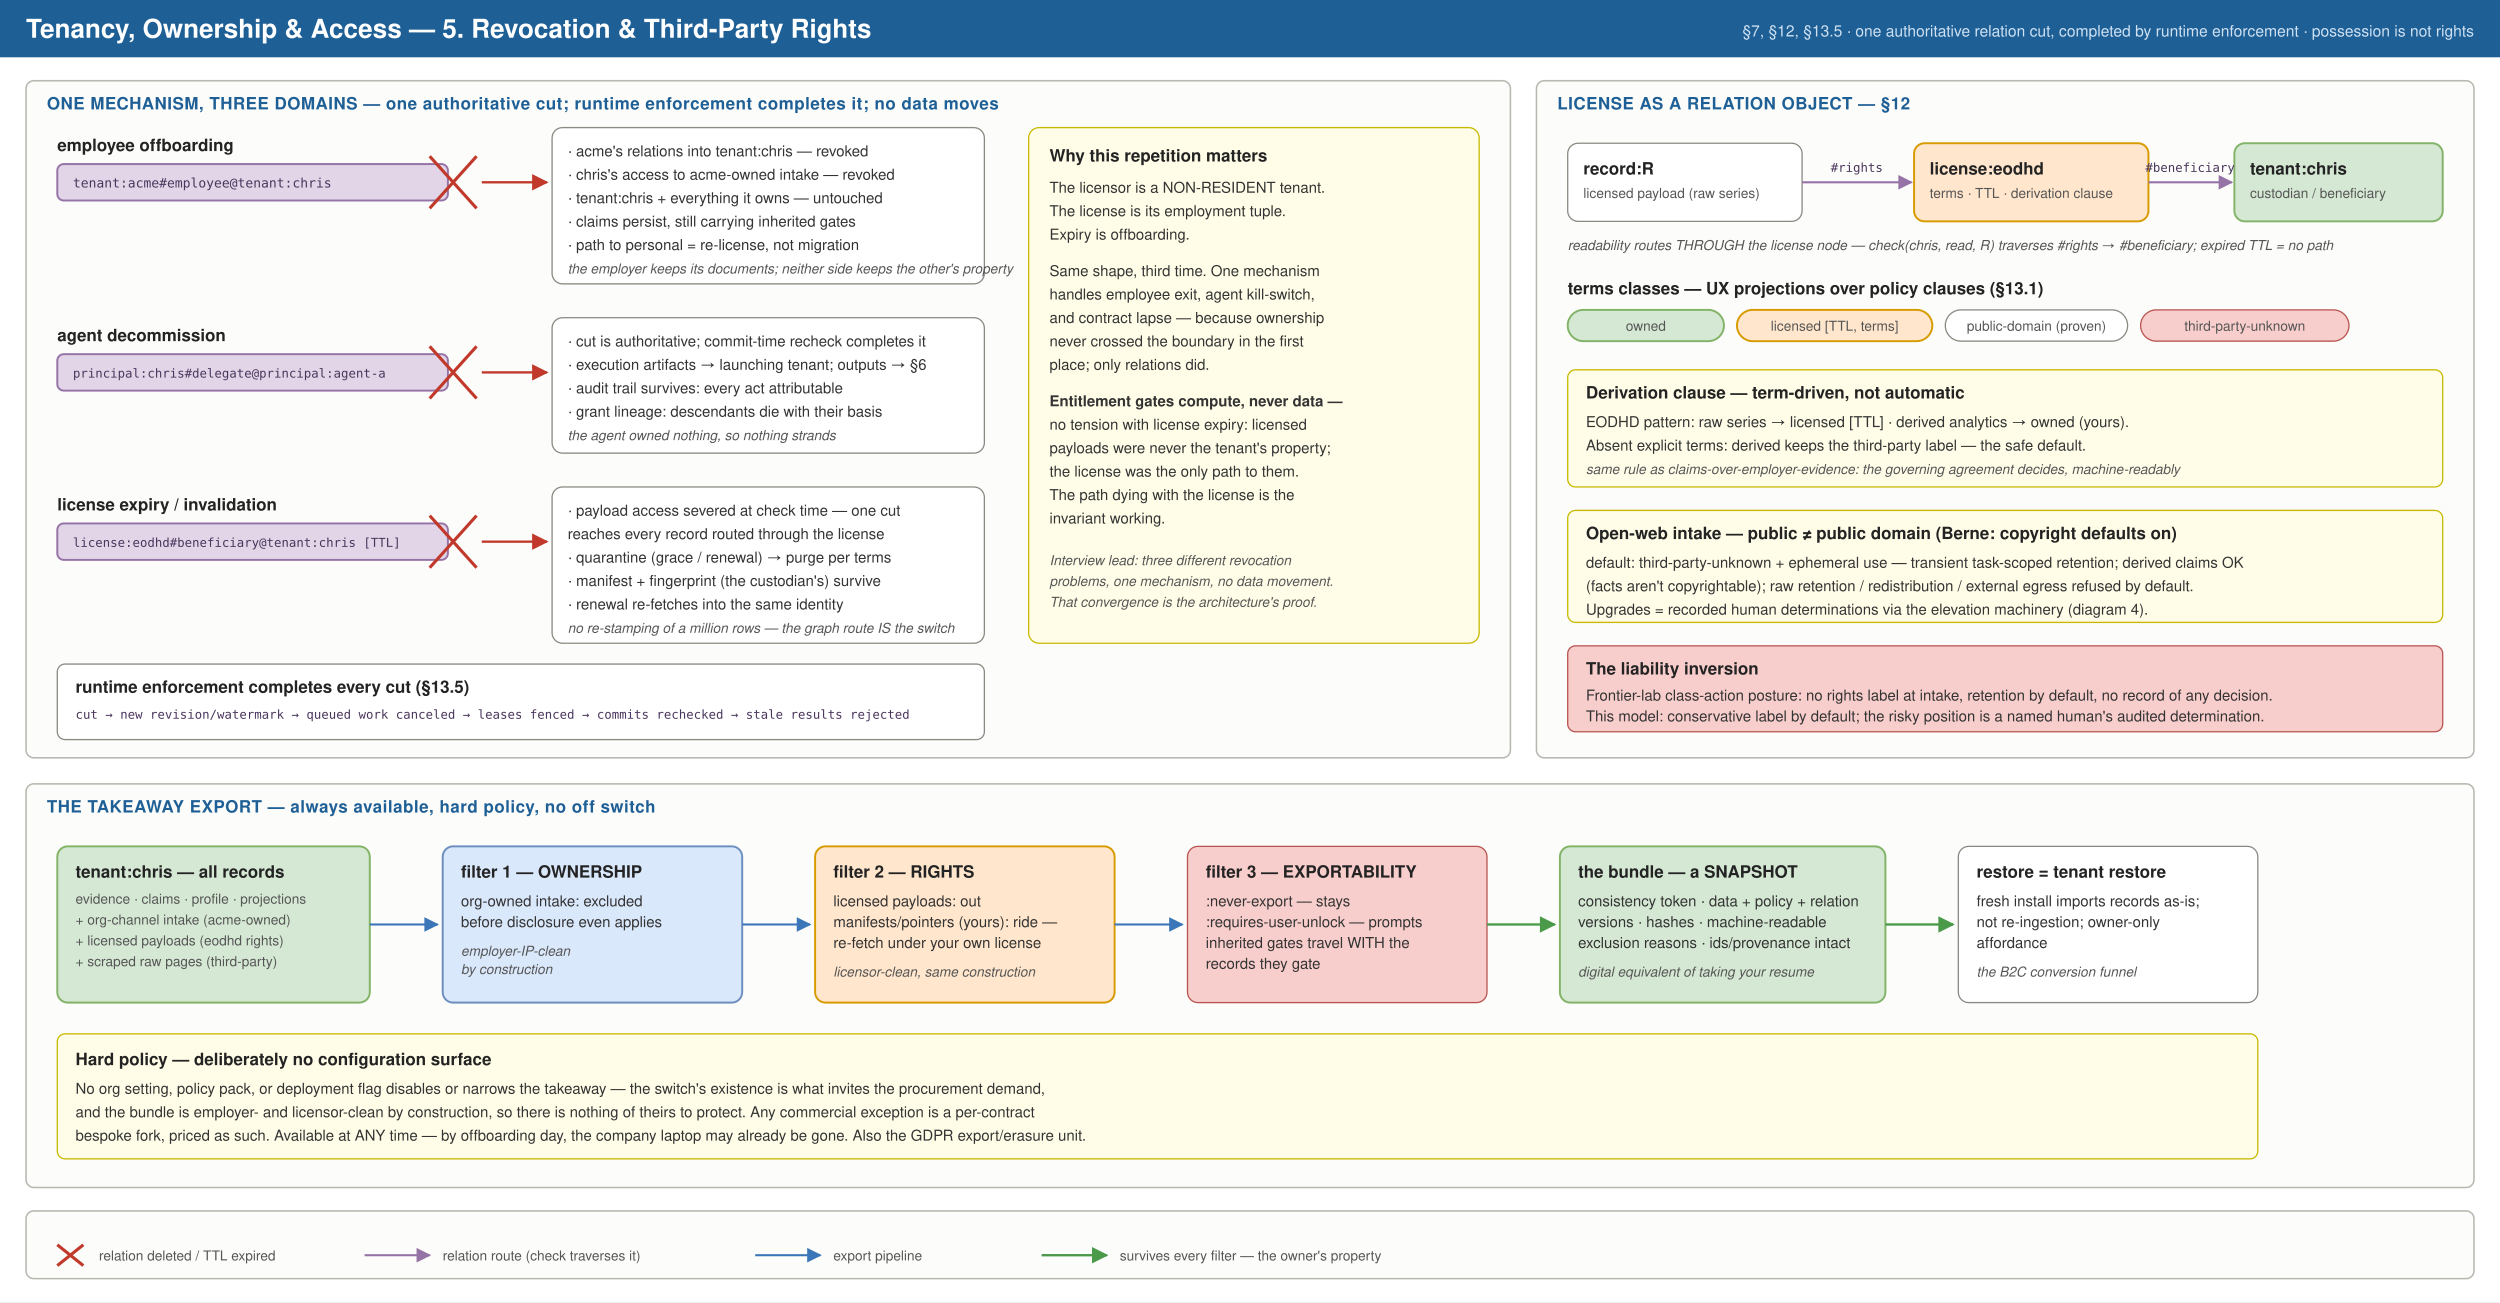
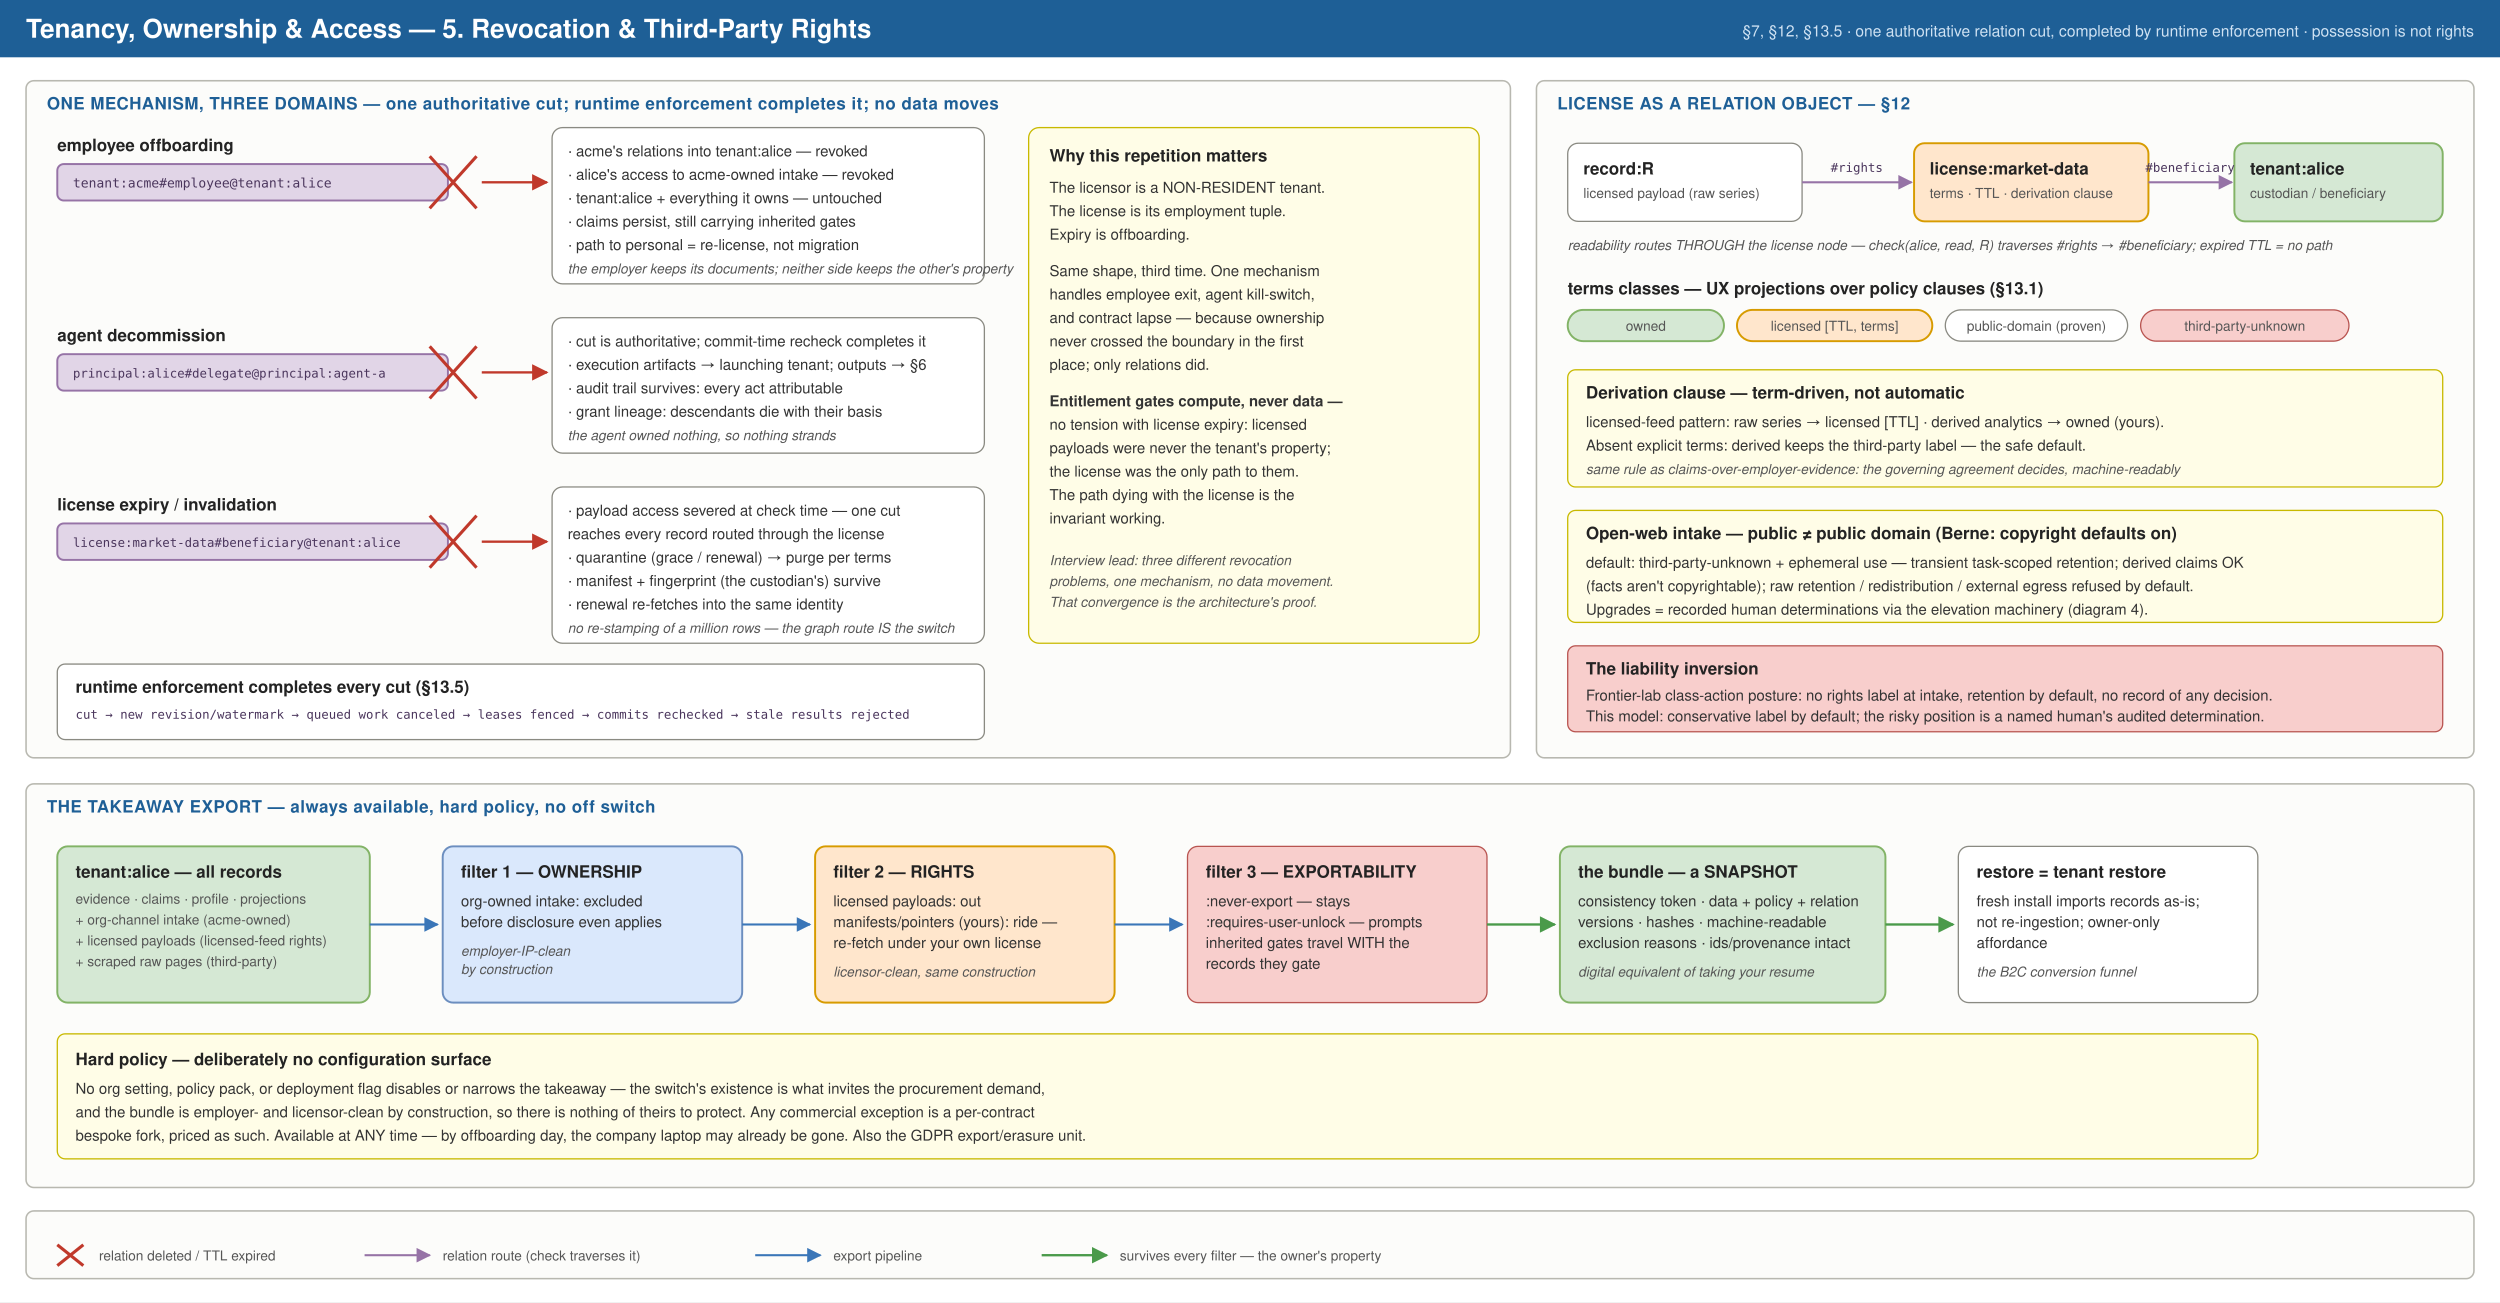
<svg xmlns="http://www.w3.org/2000/svg" viewBox="0 0 1920 1000" font-family="Helvetica, Arial, sans-serif">
  <defs>
    <marker id="aB" viewBox="0 0 10 10" refX="9" refY="5" markerWidth="7" markerHeight="7" orient="auto-start-reverse">
      <path d="M0,0 L10,5 L0,10 z" fill="#3a76b8" />
    </marker>
    <marker id="aP" viewBox="0 0 10 10" refX="9" refY="5" markerWidth="7" markerHeight="7" orient="auto-start-reverse">
      <path d="M0,0 L10,5 L0,10 z" fill="#9673a6" />
    </marker>
    <marker id="aG" viewBox="0 0 10 10" refX="9" refY="5" markerWidth="7" markerHeight="7" orient="auto-start-reverse">
      <path d="M0,0 L10,5 L0,10 z" fill="#4a9a4a" />
    </marker>
    <marker id="aR" viewBox="0 0 10 10" refX="9" refY="5" markerWidth="7" markerHeight="7" orient="auto-start-reverse">
      <path d="M0,0 L10,5 L0,10 z" fill="#c0392b" />
    </marker>
    <style>
      .band{fill:#1e5f96;} .bandT{fill:#fff;font-size:20px;font-weight:bold;} .bandS{fill:#cfe2f3;font-size:12px;}
      .zone{fill:#fcfcfa;stroke:#b8b8b0;stroke-width:1.2;} .zoneT{fill:#1e5f96;font-size:13px;font-weight:bold;letter-spacing:.4px;}
      .pt{fill:#d5e8d4;stroke:#82b366;stroke-width:1.5;} .ot{fill:#dae8fc;stroke:#6c8ebf;stroke-width:1.5;}
      .rel{fill:#e1d5e7;stroke:#9673a6;stroke-width:1.5;} .rec{fill:#ffffff;stroke:#8a8a82;stroke-width:1;}
      .ext{fill:#ffe6cc;stroke:#d79b00;stroke-width:1.5;} .dis{fill:#f8cecc;stroke:#b85450;stroke-width:1;}
      .h{font-size:13px;font-weight:bold;fill:#232323;} .t{font-size:11.5px;fill:#333;} .s{font-size:10.5px;fill:#555;}
      .m{font-family:Menlo,Consolas,monospace;font-size:10px;fill:#4a355c;} .mS{font-family:Menlo,Consolas,monospace;font-size:9.5px;fill:#4a355c;}
      .note{fill:#fffde7;stroke:#c8b900;stroke-width:1;}
      .eB{stroke:#3a76b8;stroke-width:1.6;fill:none;} .eP{stroke:#9673a6;stroke-width:1.6;fill:none;}
      .ok{stroke:#4a9a4a;stroke-width:1.8;fill:none;} .bad{stroke:#c0392b;stroke-width:1.8;fill:none;}
      .cut{stroke:#c0392b;stroke-width:2.4;}
    </style>
  </defs>
  <rect width="1920" height="1000" fill="#ffffff" />
  <rect class="band" x="0" y="0" width="1920" height="44" />
  <text class="bandT" x="20" y="29">Tenancy, Ownership &amp; Access — 5. Revocation &amp; Third-Party Rights</text>
  <text class="bandS" x="1900" y="28" text-anchor="end">§7, §12, §13.5 · one authoritative relation cut, completed by runtime enforcement · possession is not rights</text>
  <rect class="zone" x="20" y="62" width="1140" height="520" rx="6" />
  <text class="zoneT" x="36" y="84">ONE MECHANISM, THREE DOMAINS — one authoritative cut; runtime enforcement completes it; no data moves</text>
  <text class="h" x="44" y="116">employee offboarding</text>
  <rect class="rel" x="44" y="126" width="300" height="28" rx="5" />
-   <text class="m" x="56" y="144">tenant:acme#employee@tenant:chris</text>
+   <text class="m" x="56" y="144">tenant:acme#employee@tenant:alice</text>
  <line class="cut" x1="330" y1="120" x2="366" y2="160" />
  <line class="cut" x1="366" y1="120" x2="330" y2="160" />
  <path class="bad" d="M370,140 L420,140" marker-end="url(#aR)" />
  <rect class="rec" x="424" y="98" width="332" height="120" rx="8" />
-   <text class="t" x="436" y="120">· acme's relations into tenant:chris — revoked</text>
-   <text class="t" x="436" y="138">· chris's access to acme-owned intake — revoked</text>
-   <text class="t" x="436" y="156">· tenant:chris + everything it owns — untouched</text>
+   <text class="t" x="436" y="120">· acme's relations into tenant:alice — revoked</text>
+   <text class="t" x="436" y="138">· alice's access to acme-owned intake — revoked</text>
+   <text class="t" x="436" y="156">· tenant:alice + everything it owns — untouched</text>
  <text class="t" x="436" y="174">· claims persist, still carrying inherited gates</text>
  <text class="t" x="436" y="192">· path to personal = re-license, not migration</text>
  <text class="s" x="436" y="210" font-style="italic">the employer keeps its documents; neither side keeps the other's property</text>
  <text class="h" x="44" y="262">agent decommission</text>
  <rect class="rel" x="44" y="272" width="300" height="28" rx="5" />
-   <text class="mS" x="56" y="290">principal:chris#delegate@principal:agent-a</text>
+   <text class="mS" x="56" y="290">principal:alice#delegate@principal:agent-a</text>
  <line class="cut" x1="330" y1="266" x2="366" y2="306" />
  <line class="cut" x1="366" y1="266" x2="330" y2="306" />
  <path class="bad" d="M370,286 L420,286" marker-end="url(#aR)" />
  <rect class="rec" x="424" y="244" width="332" height="104" rx="8" />
  <text class="t" x="436" y="266">· cut is authoritative; commit-time recheck completes it</text>
  <text class="t" x="436" y="284">· execution artifacts → launching tenant; outputs → §6</text>
  <text class="t" x="436" y="302">· audit trail survives: every act attributable</text>
  <text class="t" x="436" y="320">· grant lineage: descendants die with their basis</text>
  <text class="s" x="436" y="338" font-style="italic">the agent owned nothing, so nothing strands</text>
  <text class="h" x="44" y="392">license expiry / invalidation</text>
  <rect class="rel" x="44" y="402" width="300" height="28" rx="5" />
-   <text class="mS" x="56" y="420">license:eodhd#beneficiary@tenant:chris [TTL]</text>
+   <text class="mS" x="56" y="420">license:market-data#beneficiary@tenant:alice</text>
  <line class="cut" x1="330" y1="396" x2="366" y2="436" />
  <line class="cut" x1="366" y1="396" x2="330" y2="436" />
  <path class="bad" d="M370,416 L420,416" marker-end="url(#aR)" />
  <rect class="rec" x="424" y="374" width="332" height="120" rx="8" />
  <text class="t" x="436" y="396">· payload access severed at check time — one cut</text>
  <text class="t" x="436" y="414">  reaches every record routed through the license</text>
  <text class="t" x="436" y="432">· quarantine (grace / renewal) → purge per terms</text>
  <text class="t" x="436" y="450">· manifest + fingerprint (the custodian's) survive</text>
  <text class="t" x="436" y="468">· renewal re-fetches into the same identity</text>
  <text class="s" x="436" y="486" font-style="italic">no re-stamping of a million rows — the graph route IS the switch</text>
  <rect class="rec" x="44" y="510" width="712" height="58" rx="6" />
  <text class="h" x="58" y="532">runtime enforcement completes every cut (§13.5)</text>
  <text class="mS" x="58" y="552">cut → new revision/watermark → queued work canceled → leases fenced → commits rechecked → stale results rejected</text>
  <rect class="note" x="790" y="98" width="346" height="396" rx="8" />
  <text class="h" x="806" y="124">Why this repetition matters</text>
  <text class="t" x="806" y="148">The licensor is a NON-RESIDENT tenant.</text>
  <text class="t" x="806" y="166">The license is its employment tuple.</text>
  <text class="t" x="806" y="184">Expiry is offboarding.</text>
  <text class="t" x="806" y="212">Same shape, third time. One mechanism</text>
  <text class="t" x="806" y="230">handles employee exit, agent kill-switch,</text>
  <text class="t" x="806" y="248">and contract lapse — because ownership</text>
  <text class="t" x="806" y="266">never crossed the boundary in the first</text>
  <text class="t" x="806" y="284">place; only relations did.</text>
  <text class="t" x="806" y="312" font-weight="bold">Entitlement gates compute, never data —</text>
  <text class="t" x="806" y="330">no tension with license expiry: licensed</text>
  <text class="t" x="806" y="348">payloads were never the tenant's property;</text>
  <text class="t" x="806" y="366">the license was the only path to them.</text>
  <text class="t" x="806" y="384">The path dying with the license is the</text>
  <text class="t" x="806" y="402">invariant working.</text>
  <text class="s" x="806" y="434" font-style="italic">Interview lead: three different revocation</text>
  <text class="s" x="806" y="450" font-style="italic">problems, one mechanism, no data movement.</text>
  <text class="s" x="806" y="466" font-style="italic">That convergence is the architecture's proof.</text>
  <rect class="zone" x="1180" y="62" width="720" height="520" rx="6" />
  <text class="zoneT" x="1196" y="84">LICENSE AS A RELATION OBJECT — §12</text>
  <rect class="rec" x="1204" y="110" width="180" height="60" rx="8" />
  <text class="h" x="1216" y="134">record:R</text>
  <text class="s" x="1216" y="152">licensed payload (raw series)</text>
  <rect class="ext" x="1470" y="110" width="180" height="60" rx="8" />
-   <text class="h" x="1482" y="134">license:eodhd</text>
+   <text class="h" x="1482" y="134">license:market-data</text>
  <text class="s" x="1482" y="152">terms · TTL · derivation clause</text>
  <rect class="pt" x="1716" y="110" width="160" height="60" rx="8" />
-   <text class="h" x="1728" y="134">tenant:chris</text>
+   <text class="h" x="1728" y="134">tenant:alice</text>
  <text class="s" x="1728" y="152">custodian / beneficiary</text>
  <path class="eP" d="M1384,140 L1468,140" marker-end="url(#aP)" />
  <text class="mS" x="1426" y="132" text-anchor="middle">#rights</text>
  <path class="eP" d="M1650,140 L1714,140" marker-end="url(#aP)" />
  <text class="mS" x="1682" y="132" text-anchor="middle">#beneficiary</text>
-   <text class="s" x="1204" y="192" font-style="italic">readability routes THROUGH the license node — check(chris, read, R) traverses #rights → #beneficiary; expired TTL = no path</text>
+   <text class="s" x="1204" y="192" font-style="italic">readability routes THROUGH the license node — check(alice, read, R) traverses #rights → #beneficiary; expired TTL = no path</text>
  <text class="h" x="1204" y="226">terms classes — UX projections over policy clauses (§13.1)</text>
  <rect class="pt" x="1204" y="238" width="120" height="24" rx="12" />
  <text class="s" x="1264" y="254" text-anchor="middle">owned</text>
  <rect class="ext" x="1334" y="238" width="150" height="24" rx="12" />
  <text class="s" x="1409" y="254" text-anchor="middle">licensed [TTL, terms]</text>
  <rect class="rec" x="1494" y="238" width="140" height="24" rx="12" />
  <text class="s" x="1564" y="254" text-anchor="middle">public-domain (proven)</text>
  <rect class="dis" x="1644" y="238" width="160" height="24" rx="12" />
  <text class="s" x="1724" y="254" text-anchor="middle">third-party-unknown</text>
  <rect class="note" x="1204" y="284" width="672" height="90" rx="6" />
  <text class="h" x="1218" y="306">Derivation clause — term-driven, not automatic</text>
-   <text class="t" x="1218" y="328">EODHD pattern: raw series → licensed [TTL] · derived analytics → owned (yours).</text>
+   <text class="t" x="1218" y="328">licensed-feed pattern: raw series → licensed [TTL] · derived analytics → owned (yours).</text>
  <text class="t" x="1218" y="346">Absent explicit terms: derived keeps the third-party label — the safe default.</text>
  <text class="s" x="1218" y="364" font-style="italic">same rule as claims-over-employer-evidence: the governing agreement decides, machine-readably</text>
  <rect class="note" x="1204" y="392" width="672" height="86" rx="6" />
  <text class="h" x="1218" y="414">Open-web intake — public ≠ public domain (Berne: copyright defaults on)</text>
  <text class="t" x="1218" y="436">default: third-party-unknown + ephemeral use — transient task-scoped retention; derived claims OK</text>
  <text class="t" x="1218" y="454">(facts aren't copyrightable); raw retention / redistribution / external egress refused by default.</text>
  <text class="t" x="1218" y="472">Upgrades = recorded human determinations via the elevation machinery (diagram 4).</text>
  <rect class="dis" x="1204" y="496" width="672" height="66" rx="6" />
  <text class="h" x="1218" y="518">The liability inversion</text>
  <text class="t" x="1218" y="538">Frontier-lab class-action posture: no rights label at intake, retention by default, no record of any decision.</text>
  <text class="t" x="1218" y="554">This model: conservative label by default; the risky position is a named human's audited determination.</text>
  <rect class="zone" x="20" y="602" width="1880" height="310" rx="6" />
  <text class="zoneT" x="36" y="624">THE TAKEAWAY EXPORT — always available, hard policy, no off switch</text>
  <rect class="pt" x="44" y="650" width="240" height="120" rx="8" />
-   <text class="h" x="58" y="674">tenant:chris — all records</text>
+   <text class="h" x="58" y="674">tenant:alice — all records</text>
  <text class="s" x="58" y="694">evidence · claims · profile · projections</text>
  <text class="s" x="58" y="710">+ org-channel intake (acme-owned)</text>
-   <text class="s" x="58" y="726">+ licensed payloads (eodhd rights)</text>
+   <text class="s" x="58" y="726">+ licensed payloads (licensed-feed rights)</text>
  <text class="s" x="58" y="742">+ scraped raw pages (third-party)</text>
  <path class="eB" d="M284,710 L336,710" marker-end="url(#aB)" />
  <rect class="ot" x="340" y="650" width="230" height="120" rx="8" />
  <text class="h" x="354" y="674">filter 1 — OWNERSHIP</text>
  <text class="t" x="354" y="696">org-owned intake: excluded</text>
  <text class="t" x="354" y="712">before disclosure even applies</text>
  <text class="s" x="354" y="734" font-style="italic">employer-IP-clean</text>
  <text class="s" x="354" y="748" font-style="italic">by construction</text>
  <path class="eB" d="M570,710 L622,710" marker-end="url(#aB)" />
  <rect class="ext" x="626" y="650" width="230" height="120" rx="8" />
  <text class="h" x="640" y="674">filter 2 — RIGHTS</text>
  <text class="t" x="640" y="696">licensed payloads: out</text>
  <text class="t" x="640" y="712">manifests/pointers (yours): ride —</text>
  <text class="t" x="640" y="728">re-fetch under your own license</text>
  <text class="s" x="640" y="750" font-style="italic">licensor-clean, same construction</text>
  <path class="eB" d="M856,710 L908,710" marker-end="url(#aB)" />
  <rect class="dis" x="912" y="650" width="230" height="120" rx="8" />
  <text class="h" x="926" y="674">filter 3 — EXPORTABILITY</text>
  <text class="t" x="926" y="696">:never-export — stays</text>
  <text class="t" x="926" y="712">:requires-user-unlock — prompts</text>
  <text class="t" x="926" y="728">inherited gates travel WITH the</text>
  <text class="t" x="926" y="744">records they gate</text>
  <path class="ok" d="M1142,710 L1194,710" marker-end="url(#aG)" />
  <rect class="pt" x="1198" y="650" width="250" height="120" rx="8" />
  <text class="h" x="1212" y="674">the bundle — a SNAPSHOT</text>
  <text class="t" x="1212" y="696">consistency token · data + policy + relation</text>
  <text class="t" x="1212" y="712">versions · hashes · machine-readable</text>
  <text class="t" x="1212" y="728">exclusion reasons · ids/provenance intact</text>
  <text class="s" x="1212" y="750" font-style="italic">digital equivalent of taking your resume</text>
  <path class="ok" d="M1448,710 L1500,710" marker-end="url(#aG)" />
  <rect class="rec" x="1504" y="650" width="230" height="120" rx="8" />
  <text class="h" x="1518" y="674">restore = tenant restore</text>
  <text class="t" x="1518" y="696">fresh install imports records as-is;</text>
  <text class="t" x="1518" y="712">not re-ingestion; owner-only</text>
  <text class="t" x="1518" y="728">affordance</text>
  <text class="s" x="1518" y="750" font-style="italic">the B2C conversion funnel</text>
  <rect class="note" x="44" y="794" width="1690 " height="96" rx="6" />
  <text class="h" x="58" y="818">Hard policy — deliberately no configuration surface</text>
  <text class="t" x="58" y="840">No org setting, policy pack, or deployment flag disables or narrows the takeaway — the switch's existence is what invites the procurement demand,</text>
  <text class="t" x="58" y="858">and the bundle is employer- and licensor-clean by construction, so there is nothing of theirs to protect. Any commercial exception is a per-contract</text>
  <text class="t" x="58" y="876">bespoke fork, priced as such. Available at ANY time — by offboarding day, the company laptop may already be gone. Also the GDPR export/erasure unit.</text>
  <rect class="zone" x="20" y="930" width="1880" height="52" rx="6" />
  <line class="cut" x1="44" y1="956" x2="64" y2="972" />
  <line class="cut" x1="64" y1="956" x2="44" y2="972" />
  <text class="s" x="76" y="968">relation deleted / TTL expired</text>
  <line class="eP" x1="280" y1="964" x2="330" y2="964" marker-end="url(#aP)" />
  <text class="s" x="340" y="968">relation route (check traverses it)</text>
  <line class="eB" x1="580" y1="964" x2="630" y2="964" marker-end="url(#aB)" />
  <text class="s" x="640" y="968">export pipeline</text>
  <line class="ok" x1="800" y1="964" x2="850" y2="964" marker-end="url(#aG)" />
  <text class="s" x="860" y="968">survives every filter — the owner's property</text>
</svg>
